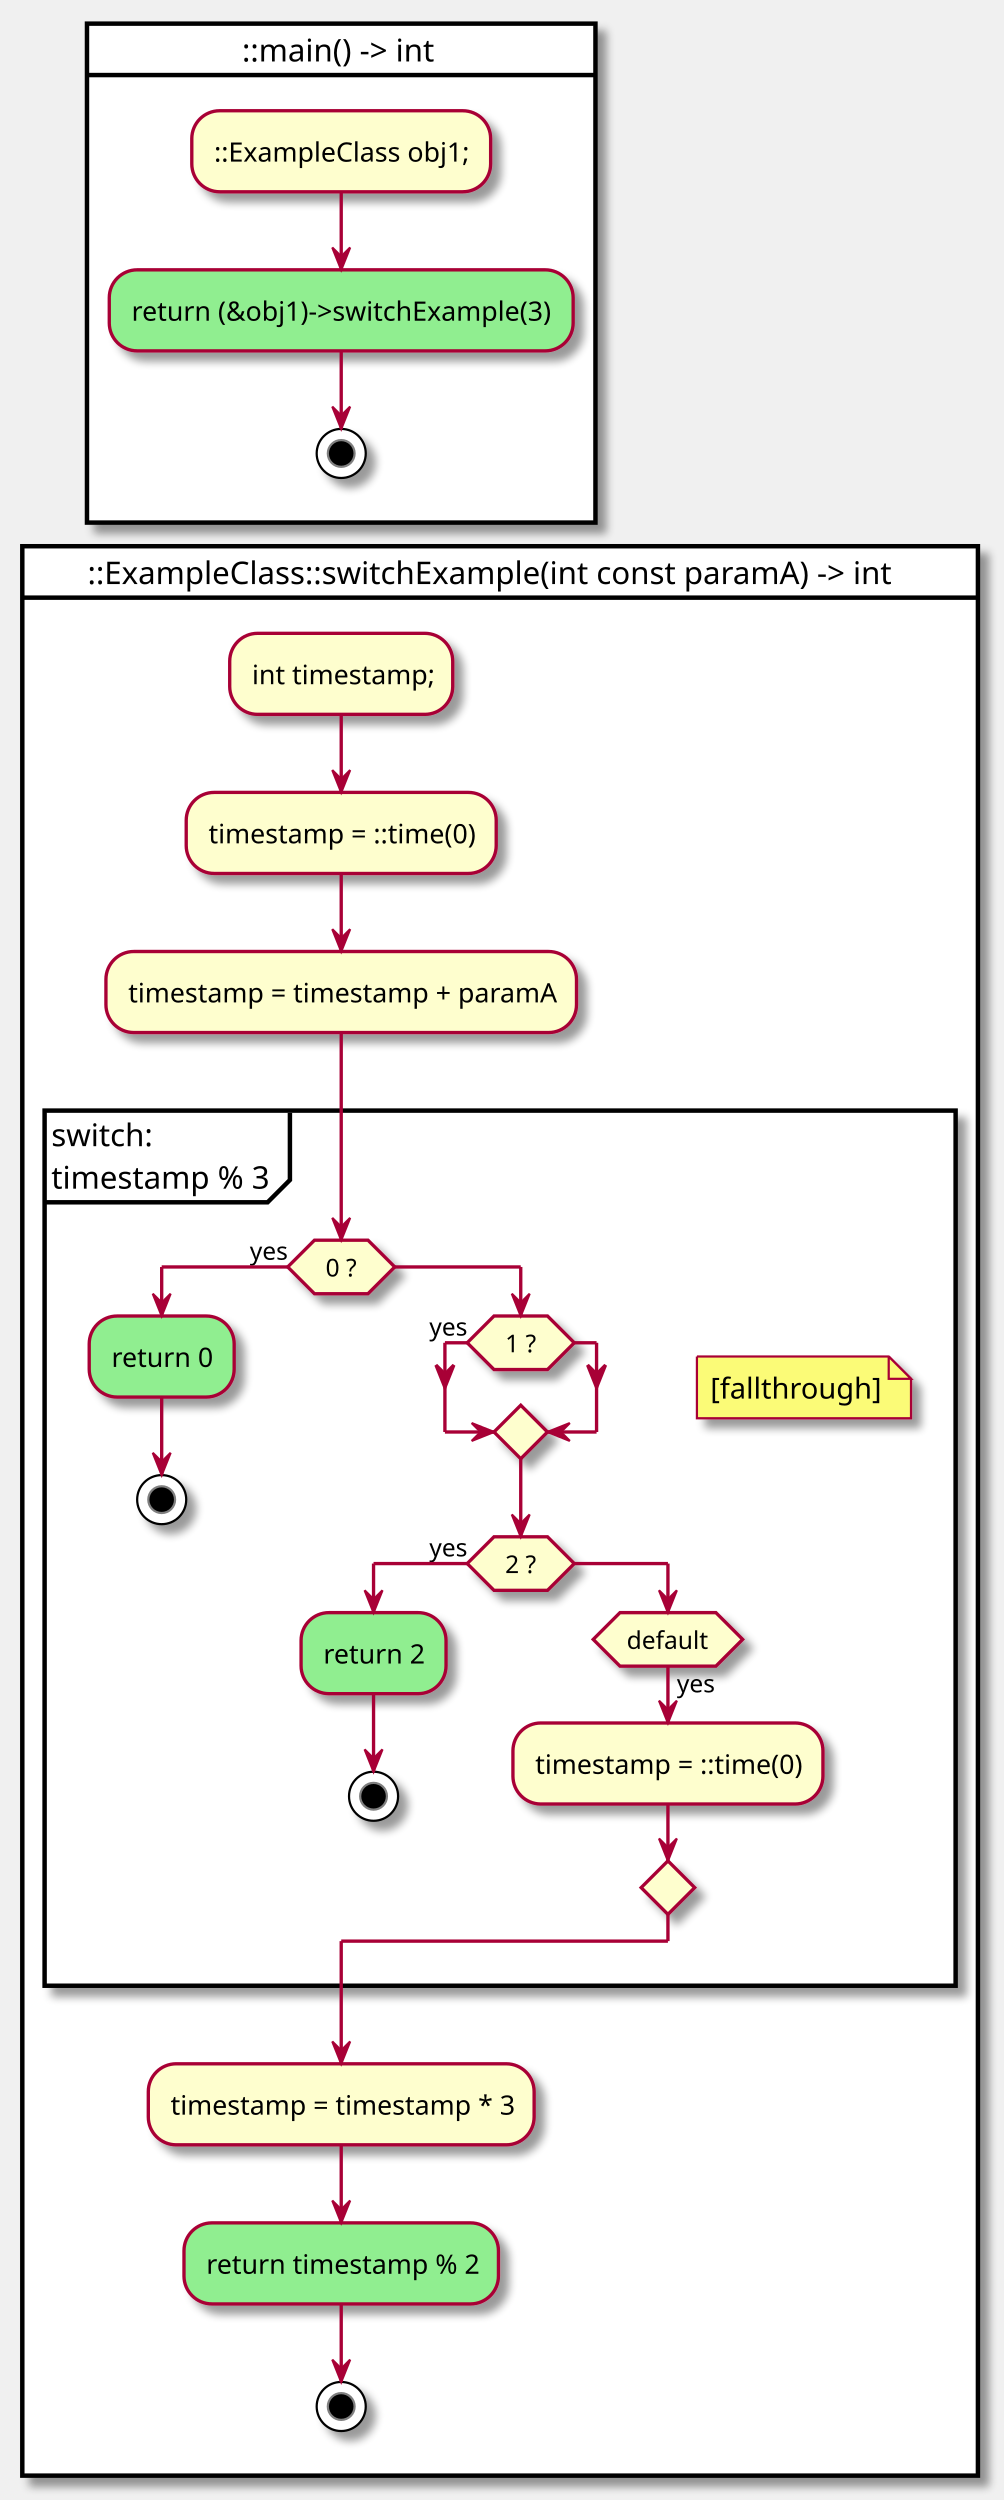
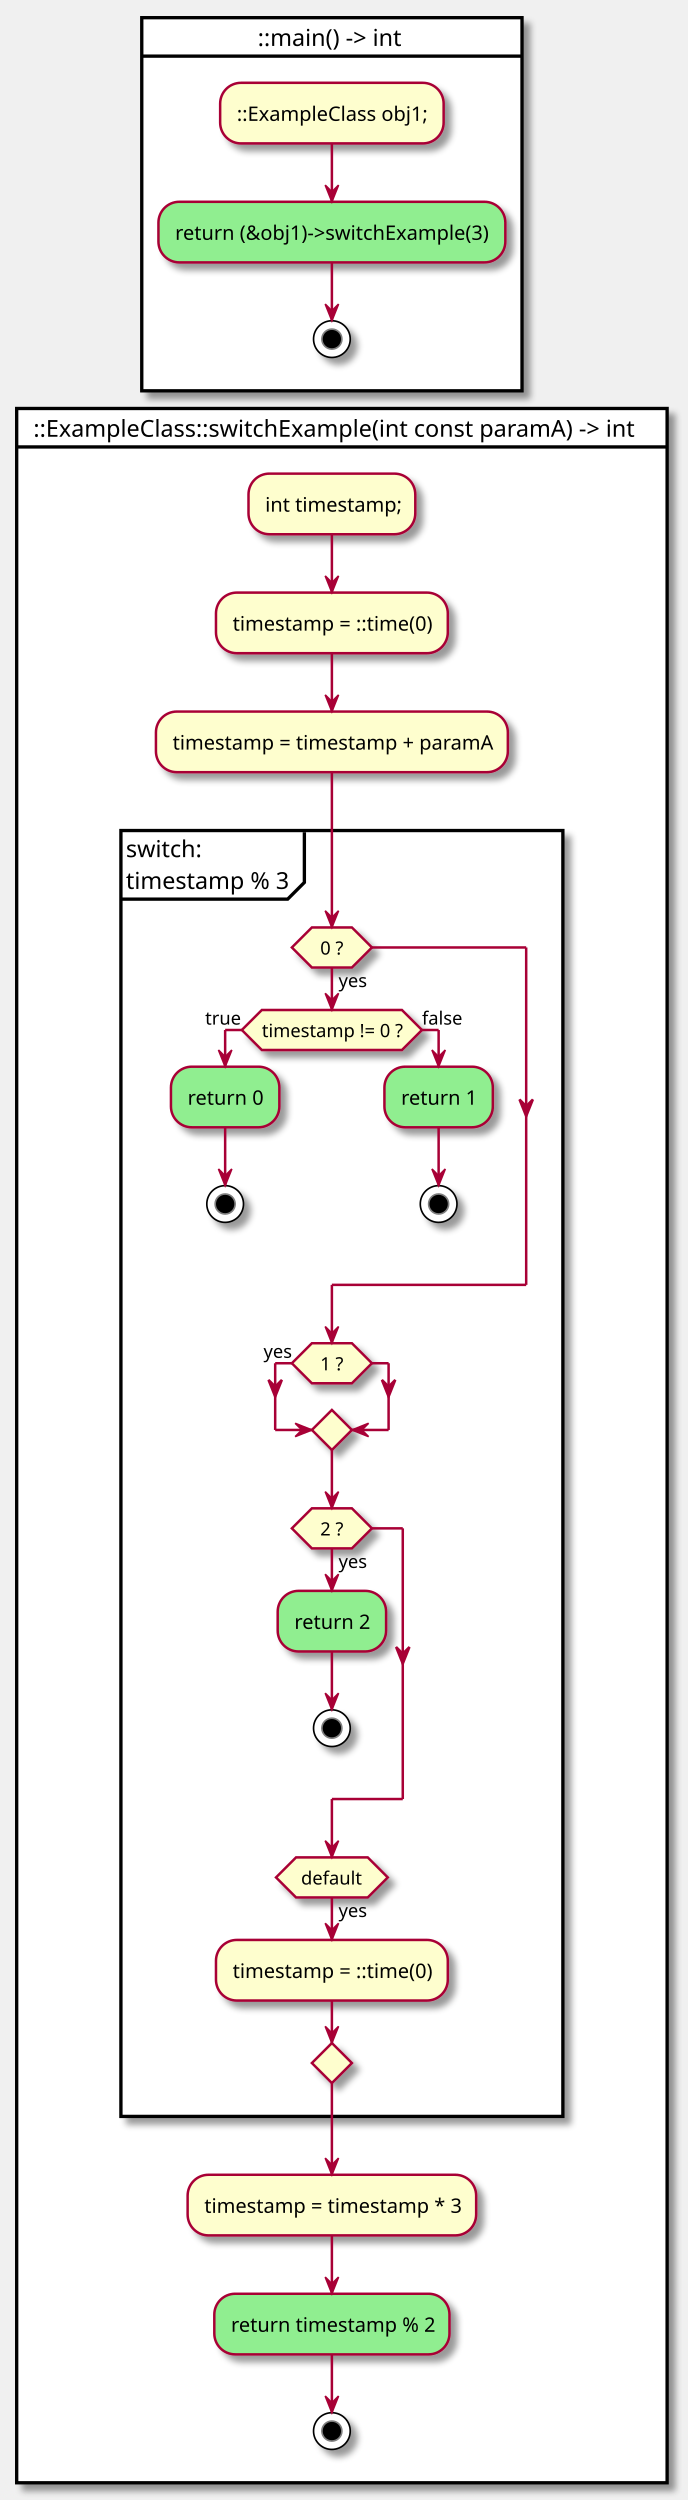
- <svg xmlns="http://www.w3.org/2000/svg" contentScriptType="application/ecmascript" contentStyleType="text/css" height="1121px" preserveAspectRatio="none" style="width:450px;height:1121px;" version="1.1" viewBox="0 0 450 1121" width="450px" zoomAndPan="magnify">
+ <svg xmlns="http://www.w3.org/2000/svg" contentScriptType="application/ecmascript" contentStyleType="text/css" height="1499px" preserveAspectRatio="none" style="width:412px;height:1499px;" version="1.1" viewBox="0 0 412 1499" width="412px" zoomAndPan="magnify">
  <defs>
-     <filter height="300%" id="fm9yla89gs9sl" width="300%" x="-1" y="-1">
+     <filter height="300%" id="f9vciti1nt703" width="300%" x="-1" y="-1">
      <feGaussianBlur result="blurOut" stdDeviation="2.0" />
      <feColorMatrix in="blurOut" result="blurOut2" type="matrix" values="0 0 0 0 0 0 0 0 0 0 0 0 0 0 0 0 0 0 .4 0" />
      <feOffset dx="4.0" dy="4.0" in="blurOut2" result="blurOut3" />
      <feBlend in="SourceGraphic" in2="blurOut3" mode="normal" />
    </filter>
  </defs>
  <g>
-     <rect fill="#FFFFFF" filter="url(#fm9yla89gs9sl)" height="223.728" style="stroke: #000000; stroke-width: 2.0;" width="228" x="39" y="10.6" />
-     <line style="stroke: #000000; stroke-width: 2.0;" x1="39" x2="267" y1="33.657" y2="33.657" />
-     <text fill="#000000" font-family="sans-serif" font-size="14" lengthAdjust="spacingAndGlyphs" textLength="89" x="108.5" y="27.558">::main() -&gt; int</text>
-     <rect fill="#FEFECE" filter="url(#fm9yla89gs9sl)" height="36.335" rx="12.5" ry="12.5" style="stroke: #A80036; stroke-width: 1.5;" width="134" x="86" y="49.657" />
-     <text fill="#000000" font-family="sans-serif" font-size="12" lengthAdjust="spacingAndGlyphs" textLength="114" x="96" y="72.478">::ExampleClass obj1;</text>
-     <rect fill="#90EE90" filter="url(#fm9yla89gs9sl)" height="36.335" rx="12.5" ry="12.5" style="stroke: #A80036; stroke-width: 1.5;" width="208" x="49" y="120.992" />
-     <text fill="#000000" font-family="sans-serif" font-size="12" lengthAdjust="spacingAndGlyphs" textLength="188" x="59" y="143.813">return (&amp;obj1)-&gt;switchExample(3)</text>
-     <ellipse cx="153" cy="203.327" fill="#FFFFFF" filter="url(#fm9yla89gs9sl)" rx="11" ry="11" style="stroke: #000000; stroke-width: 1.0;" />
-     <ellipse cx="153" cy="203.327" fill="#000000" rx="6" ry="6" style="stroke: #7F7F7F; stroke-width: 1.0;" />
-     <rect fill="#FFFFFF" filter="url(#fm9yla89gs9sl)" height="865.146" style="stroke: #000000; stroke-width: 2.0;" width="428.5" x="10" y="244.927" />
-     <line style="stroke: #000000; stroke-width: 2.0;" x1="10" x2="438.5" y1="267.985" y2="267.985" />
-     <text fill="#000000" font-family="sans-serif" font-size="14" lengthAdjust="spacingAndGlyphs" textLength="370" x="39.25" y="261.885">::ExampleClass::switchExample(int const paramA) -&gt; int</text>
-     <rect fill="#FEFECE" filter="url(#fm9yla89gs9sl)" height="36.335" rx="12.5" ry="12.5" style="stroke: #A80036; stroke-width: 1.5;" width="100" x="103" y="283.985" />
-     <text fill="#000000" font-family="sans-serif" font-size="12" lengthAdjust="spacingAndGlyphs" textLength="80" x="113" y="306.805">int timestamp;</text>
-     <rect fill="#FEFECE" filter="url(#fm9yla89gs9sl)" height="36.335" rx="12.5" ry="12.5" style="stroke: #A80036; stroke-width: 1.5;" width="139" x="83.5" y="355.32" />
-     <text fill="#000000" font-family="sans-serif" font-size="12" lengthAdjust="spacingAndGlyphs" textLength="119" x="93.5" y="378.141">timestamp = ::time(0)</text>
-     <rect fill="#FEFECE" filter="url(#fm9yla89gs9sl)" height="36.335" rx="12.5" ry="12.5" style="stroke: #A80036; stroke-width: 1.5;" width="211" x="47.5" y="426.655" />
-     <text fill="#000000" font-family="sans-serif" font-size="12" lengthAdjust="spacingAndGlyphs" textLength="191" x="57.5" y="449.476">timestamp = timestamp + paramA</text>
-     <rect fill="#FFFFFF" filter="url(#fm9yla89gs9sl)" height="392.413" style="stroke: #000000; stroke-width: 2.0;" width="408.5" x="20" y="497.99" />
-     <path d="M130,498.99 L130,529.105 L120,539.105 L20,539.105 " fill="none" style="stroke: #000000; stroke-width: 2.0;" />
-     <text fill="#000000" font-family="sans-serif" font-size="14" lengthAdjust="spacingAndGlyphs" textLength="47" x="23" y="513.947">switch:</text>
-     <text fill="#000000" font-family="sans-serif" font-size="14" lengthAdjust="spacingAndGlyphs" textLength="100" x="23" y="533.005">timestamp % 3</text>
-     <polygon fill="#FEFECE" filter="url(#fm9yla89gs9sl)" points="141,556.105,165,556.105,177,568.105,165,580.105,141,580.105,129,568.105,141,556.105" style="stroke: #A80036; stroke-width: 1.5;" />
-     <text fill="#000000" font-family="sans-serif" font-size="11" lengthAdjust="spacingAndGlyphs" textLength="14" x="146" y="572.367">0 ?</text>
-     <text fill="#000000" font-family="sans-serif" font-size="11" lengthAdjust="spacingAndGlyphs" textLength="17" x="112" y="564.886">yes</text>
-     <rect fill="#90EE90" filter="url(#fm9yla89gs9sl)" height="36.335" rx="12.5" ry="12.5" style="stroke: #A80036; stroke-width: 1.5;" width="65" x="40" y="590.105" />
-     <text fill="#000000" font-family="sans-serif" font-size="12" lengthAdjust="spacingAndGlyphs" textLength="45" x="50" y="612.926">return 0</text>
-     <ellipse cx="72.5" cy="672.44" fill="#FFFFFF" filter="url(#fm9yla89gs9sl)" rx="11" ry="11" style="stroke: #000000; stroke-width: 1.0;" />
-     <ellipse cx="72.5" cy="672.44" fill="#000000" rx="6" ry="6" style="stroke: #7F7F7F; stroke-width: 1.0;" />
-     <path d="M312.5,608.262 L312.5,635.948 L408.5,635.948 L408.5,618.262 L398.5,608.262 L312.5,608.262 " fill="#FBFB77" filter="url(#fm9yla89gs9sl)" style="stroke: #A80036; stroke-width: 1.0;" />
-     <path d="M398.5,608.262 L398.5,618.262 L408.5,618.262 L398.5,608.262 " fill="#FBFB77" style="stroke: #A80036; stroke-width: 1.0;" />
-     <text fill="#000000" font-family="sans-serif" font-size="13" lengthAdjust="spacingAndGlyphs" textLength="75" x="318.5" y="627.143">[fallthrough]</text>
-     <polygon fill="#FEFECE" filter="url(#fm9yla89gs9sl)" points="221.5,590.105,245.5,590.105,257.5,602.105,245.5,614.105,221.5,614.105,209.5,602.105,221.5,590.105" style="stroke: #A80036; stroke-width: 1.5;" />
-     <text fill="#000000" font-family="sans-serif" font-size="11" lengthAdjust="spacingAndGlyphs" textLength="14" x="226.5" y="606.367">1 ?</text>
-     <text fill="#000000" font-family="sans-serif" font-size="11" lengthAdjust="spacingAndGlyphs" textLength="17" x="192.5" y="598.886">yes</text>
-     <polygon fill="#FEFECE" filter="url(#fm9yla89gs9sl)" points="233.5,630.105,245.5,642.105,233.5,654.105,221.5,642.105,233.5,630.105" style="stroke: #A80036; stroke-width: 1.5;" />
-     <polygon fill="#FEFECE" filter="url(#fm9yla89gs9sl)" points="221.5,689.105,245.5,689.105,257.5,701.105,245.5,713.105,221.5,713.105,209.5,701.105,221.5,689.105" style="stroke: #A80036; stroke-width: 1.5;" />
-     <text fill="#000000" font-family="sans-serif" font-size="11" lengthAdjust="spacingAndGlyphs" textLength="14" x="226.5" y="705.367">2 ?</text>
-     <text fill="#000000" font-family="sans-serif" font-size="11" lengthAdjust="spacingAndGlyphs" textLength="17" x="192.5" y="697.886">yes</text>
-     <rect fill="#90EE90" filter="url(#fm9yla89gs9sl)" height="36.335" rx="12.5" ry="12.5" style="stroke: #A80036; stroke-width: 1.5;" width="65" x="135" y="723.105" />
-     <text fill="#000000" font-family="sans-serif" font-size="12" lengthAdjust="spacingAndGlyphs" textLength="45" x="145" y="745.926">return 2</text>
-     <ellipse cx="167.5" cy="805.44" fill="#FFFFFF" filter="url(#fm9yla89gs9sl)" rx="11" ry="11" style="stroke: #000000; stroke-width: 1.0;" />
-     <ellipse cx="167.5" cy="805.44" fill="#000000" rx="6" ry="6" style="stroke: #7F7F7F; stroke-width: 1.0;" />
-     <rect fill="#FEFECE" filter="url(#fm9yla89gs9sl)" height="36.335" rx="12.5" ry="12.5" style="stroke: #A80036; stroke-width: 1.5;" width="139" x="230" y="772.586" />
-     <text fill="#000000" font-family="sans-serif" font-size="12" lengthAdjust="spacingAndGlyphs" textLength="119" x="240" y="795.407">timestamp = ::time(0)</text>
-     <polygon fill="#FEFECE" filter="url(#fm9yla89gs9sl)" points="278,723.105,321,723.105,333,735.105,321,747.105,278,747.105,266,735.105,278,723.105" style="stroke: #A80036; stroke-width: 1.5;" />
-     <text fill="#000000" font-family="sans-serif" font-size="11" lengthAdjust="spacingAndGlyphs" textLength="17" x="303.5" y="758.849">yes</text>
-     <text fill="#000000" font-family="sans-serif" font-size="11" lengthAdjust="spacingAndGlyphs" textLength="37" x="281" y="739.367">default</text>
-     <polygon fill="#FEFECE" filter="url(#fm9yla89gs9sl)" points="299.5,834.403,311.5,846.403,299.5,858.403,287.5,846.403,299.5,834.403" style="stroke: #A80036; stroke-width: 1.5;" />
-     <rect fill="#FEFECE" filter="url(#fm9yla89gs9sl)" height="36.335" rx="12.5" ry="12.5" style="stroke: #A80036; stroke-width: 1.5;" width="173" x="66.5" y="925.403" />
-     <text fill="#000000" font-family="sans-serif" font-size="12" lengthAdjust="spacingAndGlyphs" textLength="153" x="76.5" y="948.224">timestamp = timestamp * 3</text>
-     <rect fill="#90EE90" filter="url(#fm9yla89gs9sl)" height="36.335" rx="12.5" ry="12.5" style="stroke: #A80036; stroke-width: 1.5;" width="141" x="82.5" y="996.738" />
-     <text fill="#000000" font-family="sans-serif" font-size="12" lengthAdjust="spacingAndGlyphs" textLength="121" x="92.5" y="1019.559">return timestamp % 2</text>
-     <ellipse cx="153" cy="1079.073" fill="#FFFFFF" filter="url(#fm9yla89gs9sl)" rx="11" ry="11" style="stroke: #000000; stroke-width: 1.0;" />
-     <ellipse cx="153" cy="1079.073" fill="#000000" rx="6" ry="6" style="stroke: #7F7F7F; stroke-width: 1.0;" />
-     <line style="stroke: #A80036; stroke-width: 1.5;" x1="153" x2="153" y1="85.992" y2="120.992" />
-     <polygon fill="#A80036" points="149,110.992,153,120.992,157,110.992,153,114.992" style="stroke: #A80036; stroke-width: 1.0;" />
-     <line style="stroke: #A80036; stroke-width: 1.5;" x1="153" x2="153" y1="157.327" y2="192.327" />
-     <polygon fill="#A80036" points="149,182.327,153,192.327,157,182.327,153,186.327" style="stroke: #A80036; stroke-width: 1.0;" />
-     <line style="stroke: #A80036; stroke-width: 1.5;" x1="153" x2="153" y1="320.32" y2="355.32" />
-     <polygon fill="#A80036" points="149,345.32,153,355.32,157,345.32,153,349.32" style="stroke: #A80036; stroke-width: 1.0;" />
-     <line style="stroke: #A80036; stroke-width: 1.5;" x1="153" x2="153" y1="391.655" y2="426.655" />
-     <polygon fill="#A80036" points="149,416.655,153,426.655,157,416.655,153,420.655" style="stroke: #A80036; stroke-width: 1.0;" />
-     <line style="stroke: #A80036; stroke-width: 1.5;" x1="72.5" x2="72.5" y1="626.44" y2="661.44" />
-     <polygon fill="#A80036" points="68.5,651.44,72.5,661.44,76.5,651.44,72.5,655.44" style="stroke: #A80036; stroke-width: 1.0;" />
-     <line style="stroke: #A80036; stroke-width: 1.5;" x1="209.5" x2="199.5" y1="602.105" y2="602.105" />
-     <polygon fill="#A80036" points="195.5,612.105,199.5,622.105,203.5,612.105,199.5,616.105" style="stroke: #A80036; stroke-width: 1.5;" />
-     <line style="stroke: #A80036; stroke-width: 1.5;" x1="199.5" x2="199.5" y1="602.105" y2="642.105" />
-     <line style="stroke: #A80036; stroke-width: 1.5;" x1="199.5" x2="221.5" y1="642.105" y2="642.105" />
-     <polygon fill="#A80036" points="211.5,638.105,221.5,642.105,211.5,646.105,215.5,642.105" style="stroke: #A80036; stroke-width: 1.0;" />
-     <line style="stroke: #A80036; stroke-width: 1.5;" x1="257.5" x2="267.5" y1="602.105" y2="602.105" />
-     <polygon fill="#A80036" points="263.5,612.105,267.5,622.105,271.5,612.105,267.5,616.105" style="stroke: #A80036; stroke-width: 1.5;" />
-     <line style="stroke: #A80036; stroke-width: 1.5;" x1="267.5" x2="267.5" y1="602.105" y2="642.105" />
-     <line style="stroke: #A80036; stroke-width: 1.5;" x1="267.5" x2="245.5" y1="642.105" y2="642.105" />
-     <polygon fill="#A80036" points="255.5,638.105,245.5,642.105,255.5,646.105,251.5,642.105" style="stroke: #A80036; stroke-width: 1.0;" />
-     <line style="stroke: #A80036; stroke-width: 1.5;" x1="167.5" x2="167.5" y1="759.44" y2="794.44" />
-     <polygon fill="#A80036" points="163.5,784.44,167.5,794.44,171.5,784.44,167.5,788.44" style="stroke: #A80036; stroke-width: 1.0;" />
-     <line style="stroke: #A80036; stroke-width: 1.5;" x1="299.5" x2="299.5" y1="747.105" y2="772.586" />
-     <polygon fill="#A80036" points="295.5,762.586,299.5,772.586,303.5,762.586,299.5,766.586" style="stroke: #A80036; stroke-width: 1.0;" />
-     <line style="stroke: #A80036; stroke-width: 1.5;" x1="299.5" x2="299.5" y1="808.921" y2="834.403" />
-     <polygon fill="#A80036" points="295.5,824.403,299.5,834.403,303.5,824.403,299.5,828.403" style="stroke: #A80036; stroke-width: 1.0;" />
-     <line style="stroke: #A80036; stroke-width: 1.5;" x1="209.5" x2="167.5" y1="701.105" y2="701.105" />
-     <line style="stroke: #A80036; stroke-width: 1.5;" x1="167.5" x2="167.5" y1="701.105" y2="723.105" />
-     <polygon fill="#A80036" points="163.5,713.105,167.5,723.105,171.5,713.105,167.5,717.105" style="stroke: #A80036; stroke-width: 1.0;" />
-     <line style="stroke: #A80036; stroke-width: 1.5;" x1="257.5" x2="299.5" y1="701.105" y2="701.105" />
-     <line style="stroke: #A80036; stroke-width: 1.5;" x1="299.5" x2="299.5" y1="701.105" y2="723.105" />
-     <polygon fill="#A80036" points="295.5,713.105,299.5,723.105,303.5,713.105,299.5,717.105" style="stroke: #A80036; stroke-width: 1.0;" />
-     <line style="stroke: #A80036; stroke-width: 1.5;" x1="299.5" x2="299.5" y1="858.403" y2="870.403" />
-     <line style="stroke: #A80036; stroke-width: 1.5;" x1="299.5" x2="153" y1="870.403" y2="870.403" />
-     <line style="stroke: #A80036; stroke-width: 1.5;" x1="153" x2="153" y1="870.403" y2="925.403" />
-     <polygon fill="#A80036" points="149,915.403,153,925.403,157,915.403,153,919.403" style="stroke: #A80036; stroke-width: 1.0;" />
-     <line style="stroke: #A80036; stroke-width: 1.5;" x1="233.5" x2="233.5" y1="654.105" y2="689.105" />
-     <polygon fill="#A80036" points="229.5,679.105,233.5,689.105,237.5,679.105,233.5,683.105" style="stroke: #A80036; stroke-width: 1.0;" />
-     <line style="stroke: #A80036; stroke-width: 1.5;" x1="129" x2="72.5" y1="568.105" y2="568.105" />
-     <line style="stroke: #A80036; stroke-width: 1.5;" x1="72.5" x2="72.5" y1="568.105" y2="590.105" />
-     <polygon fill="#A80036" points="68.5,580.105,72.5,590.105,76.5,580.105,72.5,584.105" style="stroke: #A80036; stroke-width: 1.0;" />
-     <line style="stroke: #A80036; stroke-width: 1.5;" x1="177" x2="233.5" y1="568.105" y2="568.105" />
-     <line style="stroke: #A80036; stroke-width: 1.5;" x1="233.5" x2="233.5" y1="568.105" y2="590.105" />
-     <polygon fill="#A80036" points="229.5,580.105,233.5,590.105,237.5,580.105,233.5,584.105" style="stroke: #A80036; stroke-width: 1.0;" />
-     <line style="stroke: #A80036; stroke-width: 1.5;" x1="153" x2="153" y1="462.99" y2="556.105" />
-     <polygon fill="#A80036" points="149,546.105,153,556.105,157,546.105,153,550.105" style="stroke: #A80036; stroke-width: 1.0;" />
-     <line style="stroke: #A80036; stroke-width: 1.5;" x1="153" x2="153" y1="961.738" y2="996.738" />
-     <polygon fill="#A80036" points="149,986.738,153,996.738,157,986.738,153,990.738" style="stroke: #A80036; stroke-width: 1.0;" />
-     <line style="stroke: #A80036; stroke-width: 1.5;" x1="153" x2="153" y1="1033.073" y2="1068.073" />
-     <polygon fill="#A80036" points="149,1058.073,153,1068.073,157,1058.073,153,1062.073" style="stroke: #A80036; stroke-width: 1.0;" />
+     <rect fill="#FFFFFF" filter="url(#f9vciti1nt703)" height="223.728" style="stroke: #000000; stroke-width: 2.0;" width="228" x="85" y="10.6" />
+     <line style="stroke: #000000; stroke-width: 2.0;" x1="85" x2="313" y1="33.657" y2="33.657" />
+     <text fill="#000000" font-family="sans-serif" font-size="14" lengthAdjust="spacingAndGlyphs" textLength="89" x="154.5" y="27.558">::main() -&gt; int</text>
+     <rect fill="#FEFECE" filter="url(#f9vciti1nt703)" height="36.335" rx="12.5" ry="12.5" style="stroke: #A80036; stroke-width: 1.5;" width="134" x="132" y="49.657" />
+     <text fill="#000000" font-family="sans-serif" font-size="12" lengthAdjust="spacingAndGlyphs" textLength="114" x="142" y="72.478">::ExampleClass obj1;</text>
+     <rect fill="#90EE90" filter="url(#f9vciti1nt703)" height="36.335" rx="12.5" ry="12.5" style="stroke: #A80036; stroke-width: 1.5;" width="208" x="95" y="120.992" />
+     <text fill="#000000" font-family="sans-serif" font-size="12" lengthAdjust="spacingAndGlyphs" textLength="188" x="105" y="143.813">return (&amp;obj1)-&gt;switchExample(3)</text>
+     <ellipse cx="199" cy="203.327" fill="#FFFFFF" filter="url(#f9vciti1nt703)" rx="11" ry="11" style="stroke: #000000; stroke-width: 1.0;" />
+     <ellipse cx="199" cy="203.327" fill="#000000" rx="6" ry="6" style="stroke: #7F7F7F; stroke-width: 1.0;" />
+     <rect fill="#FFFFFF" filter="url(#f9vciti1nt703)" height="1243.743" style="stroke: #000000; stroke-width: 2.0;" width="390" x="10" y="244.927" />
+     <line style="stroke: #000000; stroke-width: 2.0;" x1="10" x2="400" y1="267.985" y2="267.985" />
+     <text fill="#000000" font-family="sans-serif" font-size="14" lengthAdjust="spacingAndGlyphs" textLength="370" x="20" y="261.885">::ExampleClass::switchExample(int const paramA) -&gt; int</text>
+     <rect fill="#FEFECE" filter="url(#f9vciti1nt703)" height="36.335" rx="12.5" ry="12.5" style="stroke: #A80036; stroke-width: 1.5;" width="100" x="149" y="283.985" />
+     <text fill="#000000" font-family="sans-serif" font-size="12" lengthAdjust="spacingAndGlyphs" textLength="80" x="159" y="306.805">int timestamp;</text>
+     <rect fill="#FEFECE" filter="url(#f9vciti1nt703)" height="36.335" rx="12.5" ry="12.5" style="stroke: #A80036; stroke-width: 1.5;" width="139" x="129.5" y="355.32" />
+     <text fill="#000000" font-family="sans-serif" font-size="12" lengthAdjust="spacingAndGlyphs" textLength="119" x="139.5" y="378.141">timestamp = ::time(0)</text>
+     <rect fill="#FEFECE" filter="url(#f9vciti1nt703)" height="36.335" rx="12.5" ry="12.5" style="stroke: #A80036; stroke-width: 1.5;" width="211" x="93.5" y="426.655" />
+     <text fill="#000000" font-family="sans-serif" font-size="12" lengthAdjust="spacingAndGlyphs" textLength="191" x="103.5" y="449.476">timestamp = timestamp + paramA</text>
+     <rect fill="#FFFFFF" filter="url(#f9vciti1nt703)" height="771.01" style="stroke: #000000; stroke-width: 2.0;" width="265" x="72.5" y="497.99" />
+     <path d="M182.5,498.99 L182.5,529.105 L172.5,539.105 L72.5,539.105 " fill="none" style="stroke: #000000; stroke-width: 2.0;" />
+     <text fill="#000000" font-family="sans-serif" font-size="14" lengthAdjust="spacingAndGlyphs" textLength="47" x="75.5" y="513.947">switch:</text>
+     <text fill="#000000" font-family="sans-serif" font-size="14" lengthAdjust="spacingAndGlyphs" textLength="100" x="75.5" y="533.005">timestamp % 3</text>
+     <polygon fill="#FEFECE" filter="url(#f9vciti1nt703)" points="157,605.586,241,605.586,253,617.586,241,629.586,157,629.586,145,617.586,157,605.586" style="stroke: #A80036; stroke-width: 1.5;" />
+     <text fill="#000000" font-family="sans-serif" font-size="11" lengthAdjust="spacingAndGlyphs" textLength="84" x="157" y="621.849">timestamp != 0 ?</text>
+     <text fill="#000000" font-family="sans-serif" font-size="11" lengthAdjust="spacingAndGlyphs" textLength="22" x="123" y="614.367">true</text>
+     <text fill="#000000" font-family="sans-serif" font-size="11" lengthAdjust="spacingAndGlyphs" textLength="24" x="253" y="614.367">false</text>
+     <rect fill="#90EE90" filter="url(#f9vciti1nt703)" height="36.335" rx="12.5" ry="12.5" style="stroke: #A80036; stroke-width: 1.5;" width="65" x="102.5" y="639.586" />
+     <text fill="#000000" font-family="sans-serif" font-size="12" lengthAdjust="spacingAndGlyphs" textLength="45" x="112.5" y="662.407">return 0</text>
+     <ellipse cx="135" cy="721.921" fill="#FFFFFF" filter="url(#f9vciti1nt703)" rx="11" ry="11" style="stroke: #000000; stroke-width: 1.0;" />
+     <ellipse cx="135" cy="721.921" fill="#000000" rx="6" ry="6" style="stroke: #7F7F7F; stroke-width: 1.0;" />
+     <rect fill="#90EE90" filter="url(#f9vciti1nt703)" height="36.335" rx="12.5" ry="12.5" style="stroke: #A80036; stroke-width: 1.5;" width="65" x="230.5" y="639.586" />
+     <text fill="#000000" font-family="sans-serif" font-size="12" lengthAdjust="spacingAndGlyphs" textLength="45" x="240.5" y="662.407">return 1</text>
+     <ellipse cx="263" cy="721.921" fill="#FFFFFF" filter="url(#f9vciti1nt703)" rx="11" ry="11" style="stroke: #000000; stroke-width: 1.0;" />
+     <ellipse cx="263" cy="721.921" fill="#000000" rx="6" ry="6" style="stroke: #7F7F7F; stroke-width: 1.0;" />
+     <polygon fill="#FEFECE" filter="url(#f9vciti1nt703)" points="187,556.105,211,556.105,223,568.105,211,580.105,187,580.105,175,568.105,187,556.105" style="stroke: #A80036; stroke-width: 1.5;" />
+     <text fill="#000000" font-family="sans-serif" font-size="11" lengthAdjust="spacingAndGlyphs" textLength="17" x="203" y="591.849">yes</text>
+     <text fill="#000000" font-family="sans-serif" font-size="11" lengthAdjust="spacingAndGlyphs" textLength="14" x="192" y="572.367">0 ?</text>
+     <polygon fill="#FEFECE" filter="url(#f9vciti1nt703)" points="187,805.403,211,805.403,223,817.403,211,829.403,187,829.403,175,817.403,187,805.403" style="stroke: #A80036; stroke-width: 1.5;" />
+     <text fill="#000000" font-family="sans-serif" font-size="11" lengthAdjust="spacingAndGlyphs" textLength="14" x="192" y="821.666">1 ?</text>
+     <text fill="#000000" font-family="sans-serif" font-size="11" lengthAdjust="spacingAndGlyphs" textLength="17" x="158" y="814.184">yes</text>
+     <polygon fill="#FEFECE" filter="url(#f9vciti1nt703)" points="199,845.403,211,857.403,199,869.403,187,857.403,199,845.403" style="stroke: #A80036; stroke-width: 1.5;" />
+     <rect fill="#90EE90" filter="url(#f9vciti1nt703)" height="36.335" rx="12.5" ry="12.5" style="stroke: #A80036; stroke-width: 1.5;" width="65" x="166.5" y="953.885" />
+     <text fill="#000000" font-family="sans-serif" font-size="12" lengthAdjust="spacingAndGlyphs" textLength="45" x="176.5" y="976.706">return 2</text>
+     <ellipse cx="199" cy="1036.22" fill="#FFFFFF" filter="url(#f9vciti1nt703)" rx="11" ry="11" style="stroke: #000000; stroke-width: 1.0;" />
+     <ellipse cx="199" cy="1036.22" fill="#000000" rx="6" ry="6" style="stroke: #7F7F7F; stroke-width: 1.0;" />
+     <polygon fill="#FEFECE" filter="url(#f9vciti1nt703)" points="187,904.403,211,904.403,223,916.403,211,928.403,187,928.403,175,916.403,187,904.403" style="stroke: #A80036; stroke-width: 1.5;" />
+     <text fill="#000000" font-family="sans-serif" font-size="11" lengthAdjust="spacingAndGlyphs" textLength="17" x="203" y="940.148">yes</text>
+     <text fill="#000000" font-family="sans-serif" font-size="11" lengthAdjust="spacingAndGlyphs" textLength="14" x="192" y="920.666">2 ?</text>
+     <rect fill="#FEFECE" filter="url(#f9vciti1nt703)" height="36.335" rx="12.5" ry="12.5" style="stroke: #A80036; stroke-width: 1.5;" width="139" x="129.5" y="1163.183" />
+     <text fill="#000000" font-family="sans-serif" font-size="12" lengthAdjust="spacingAndGlyphs" textLength="119" x="139.5" y="1186.004">timestamp = ::time(0)</text>
+     <polygon fill="#FEFECE" filter="url(#f9vciti1nt703)" points="177.5,1113.701,220.5,1113.701,232.5,1125.701,220.5,1137.701,177.5,1137.701,165.5,1125.701,177.5,1113.701" style="stroke: #A80036; stroke-width: 1.5;" />
+     <text fill="#000000" font-family="sans-serif" font-size="11" lengthAdjust="spacingAndGlyphs" textLength="17" x="203" y="1149.446">yes</text>
+     <text fill="#000000" font-family="sans-serif" font-size="11" lengthAdjust="spacingAndGlyphs" textLength="37" x="180.5" y="1129.964">default</text>
+     <polygon fill="#FEFECE" filter="url(#f9vciti1nt703)" points="199,1225,211,1237,199,1249,187,1237,199,1225" style="stroke: #A80036; stroke-width: 1.5;" />
+     <rect fill="#FEFECE" filter="url(#f9vciti1nt703)" height="36.335" rx="12.5" ry="12.5" style="stroke: #A80036; stroke-width: 1.5;" width="173" x="112.5" y="1304" />
+     <text fill="#000000" font-family="sans-serif" font-size="12" lengthAdjust="spacingAndGlyphs" textLength="153" x="122.5" y="1326.821">timestamp = timestamp * 3</text>
+     <rect fill="#90EE90" filter="url(#f9vciti1nt703)" height="36.335" rx="12.5" ry="12.5" style="stroke: #A80036; stroke-width: 1.5;" width="141" x="128.5" y="1375.335" />
+     <text fill="#000000" font-family="sans-serif" font-size="12" lengthAdjust="spacingAndGlyphs" textLength="121" x="138.5" y="1398.156">return timestamp % 2</text>
+     <ellipse cx="199" cy="1457.67" fill="#FFFFFF" filter="url(#f9vciti1nt703)" rx="11" ry="11" style="stroke: #000000; stroke-width: 1.0;" />
+     <ellipse cx="199" cy="1457.67" fill="#000000" rx="6" ry="6" style="stroke: #7F7F7F; stroke-width: 1.0;" />
+     <line style="stroke: #A80036; stroke-width: 1.5;" x1="199" x2="199" y1="85.992" y2="120.992" />
+     <polygon fill="#A80036" points="195,110.992,199,120.992,203,110.992,199,114.992" style="stroke: #A80036; stroke-width: 1.0;" />
+     <line style="stroke: #A80036; stroke-width: 1.5;" x1="199" x2="199" y1="157.327" y2="192.327" />
+     <polygon fill="#A80036" points="195,182.327,199,192.327,203,182.327,199,186.327" style="stroke: #A80036; stroke-width: 1.0;" />
+     <line style="stroke: #A80036; stroke-width: 1.5;" x1="199" x2="199" y1="320.32" y2="355.32" />
+     <polygon fill="#A80036" points="195,345.32,199,355.32,203,345.32,199,349.32" style="stroke: #A80036; stroke-width: 1.0;" />
+     <line style="stroke: #A80036; stroke-width: 1.5;" x1="199" x2="199" y1="391.655" y2="426.655" />
+     <polygon fill="#A80036" points="195,416.655,199,426.655,203,416.655,199,420.655" style="stroke: #A80036; stroke-width: 1.0;" />
+     <line style="stroke: #A80036; stroke-width: 1.5;" x1="135" x2="135" y1="675.921" y2="710.921" />
+     <polygon fill="#A80036" points="131,700.921,135,710.921,139,700.921,135,704.921" style="stroke: #A80036; stroke-width: 1.0;" />
+     <line style="stroke: #A80036; stroke-width: 1.5;" x1="263" x2="263" y1="675.921" y2="710.921" />
+     <polygon fill="#A80036" points="259,700.921,263,710.921,267,700.921,263,704.921" style="stroke: #A80036; stroke-width: 1.0;" />
+     <line style="stroke: #A80036; stroke-width: 1.5;" x1="145" x2="135" y1="617.586" y2="617.586" />
+     <line style="stroke: #A80036; stroke-width: 1.5;" x1="135" x2="135" y1="617.586" y2="639.586" />
+     <polygon fill="#A80036" points="131,629.586,135,639.586,139,629.586,135,633.586" style="stroke: #A80036; stroke-width: 1.0;" />
+     <line style="stroke: #A80036; stroke-width: 1.5;" x1="253" x2="263" y1="617.586" y2="617.586" />
+     <line style="stroke: #A80036; stroke-width: 1.5;" x1="263" x2="263" y1="617.586" y2="639.586" />
+     <polygon fill="#A80036" points="259,629.586,263,639.586,267,629.586,263,633.586" style="stroke: #A80036; stroke-width: 1.0;" />
+     <line style="stroke: #A80036; stroke-width: 1.5;" x1="199" x2="199" y1="580.105" y2="605.586" />
+     <polygon fill="#A80036" points="195,595.586,199,605.586,203,595.586,199,599.586" style="stroke: #A80036; stroke-width: 1.0;" />
+     <line style="stroke: #A80036; stroke-width: 1.5;" x1="223" x2="315.5" y1="568.105" y2="568.105" />
+     <polygon fill="#A80036" points="311.5,659.254,315.5,669.254,319.5,659.254,315.5,663.254" style="stroke: #A80036; stroke-width: 1.5;" />
+     <line style="stroke: #A80036; stroke-width: 1.5;" x1="315.5" x2="315.5" y1="568.105" y2="770.403" />
+     <line style="stroke: #A80036; stroke-width: 1.5;" x1="315.5" x2="199" y1="770.403" y2="770.403" />
+     <line style="stroke: #A80036; stroke-width: 1.5;" x1="199" x2="199" y1="770.403" y2="805.403" />
+     <polygon fill="#A80036" points="195,795.403,199,805.403,203,795.403,199,799.403" style="stroke: #A80036; stroke-width: 1.0;" />
+     <line style="stroke: #A80036; stroke-width: 1.5;" x1="175" x2="165" y1="817.403" y2="817.403" />
+     <polygon fill="#A80036" points="161,827.403,165,837.403,169,827.403,165,831.403" style="stroke: #A80036; stroke-width: 1.5;" />
+     <line style="stroke: #A80036; stroke-width: 1.5;" x1="165" x2="165" y1="817.403" y2="857.403" />
+     <line style="stroke: #A80036; stroke-width: 1.5;" x1="165" x2="187" y1="857.403" y2="857.403" />
+     <polygon fill="#A80036" points="177,853.403,187,857.403,177,861.403,181,857.403" style="stroke: #A80036; stroke-width: 1.0;" />
+     <line style="stroke: #A80036; stroke-width: 1.5;" x1="223" x2="233" y1="817.403" y2="817.403" />
+     <polygon fill="#A80036" points="229,827.403,233,837.403,237,827.403,233,831.403" style="stroke: #A80036; stroke-width: 1.5;" />
+     <line style="stroke: #A80036; stroke-width: 1.5;" x1="233" x2="233" y1="817.403" y2="857.403" />
+     <line style="stroke: #A80036; stroke-width: 1.5;" x1="233" x2="211" y1="857.403" y2="857.403" />
+     <polygon fill="#A80036" points="221,853.403,211,857.403,221,861.403,217,857.403" style="stroke: #A80036; stroke-width: 1.0;" />
+     <line style="stroke: #A80036; stroke-width: 1.5;" x1="199" x2="199" y1="990.22" y2="1025.22" />
+     <polygon fill="#A80036" points="195,1015.22,199,1025.22,203,1015.22,199,1019.22" style="stroke: #A80036; stroke-width: 1.0;" />
+     <line style="stroke: #A80036; stroke-width: 1.5;" x1="199" x2="199" y1="928.403" y2="953.885" />
+     <polygon fill="#A80036" points="195,943.885,199,953.885,203,943.885,199,947.885" style="stroke: #A80036; stroke-width: 1.0;" />
+     <line style="stroke: #A80036; stroke-width: 1.5;" x1="223" x2="241.5" y1="916.403" y2="916.403" />
+     <polygon fill="#A80036" points="237.5,987.552,241.5,997.552,245.5,987.552,241.5,991.552" style="stroke: #A80036; stroke-width: 1.5;" />
+     <line style="stroke: #A80036; stroke-width: 1.5;" x1="241.5" x2="241.5" y1="916.403" y2="1078.701" />
+     <line style="stroke: #A80036; stroke-width: 1.5;" x1="241.5" x2="199" y1="1078.701" y2="1078.701" />
+     <line style="stroke: #A80036; stroke-width: 1.5;" x1="199" x2="199" y1="1078.701" y2="1113.701" />
+     <polygon fill="#A80036" points="195,1103.701,199,1113.701,203,1103.701,199,1107.701" style="stroke: #A80036; stroke-width: 1.0;" />
+     <line style="stroke: #A80036; stroke-width: 1.5;" x1="199" x2="199" y1="869.403" y2="904.403" />
+     <polygon fill="#A80036" points="195,894.403,199,904.403,203,894.403,199,898.403" style="stroke: #A80036; stroke-width: 1.0;" />
+     <line style="stroke: #A80036; stroke-width: 1.5;" x1="199" x2="199" y1="1137.701" y2="1163.183" />
+     <polygon fill="#A80036" points="195,1153.183,199,1163.183,203,1153.183,199,1157.183" style="stroke: #A80036; stroke-width: 1.0;" />
+     <line style="stroke: #A80036; stroke-width: 1.5;" x1="199" x2="199" y1="1199.518" y2="1225" />
+     <polygon fill="#A80036" points="195,1215,199,1225,203,1215,199,1219" style="stroke: #A80036; stroke-width: 1.0;" />
+     <line style="stroke: #A80036; stroke-width: 1.5;" x1="199" x2="199" y1="462.99" y2="556.105" />
+     <polygon fill="#A80036" points="195,546.105,199,556.105,203,546.105,199,550.105" style="stroke: #A80036; stroke-width: 1.0;" />
+     <line style="stroke: #A80036; stroke-width: 1.5;" x1="199" x2="199" y1="1249" y2="1304" />
+     <polygon fill="#A80036" points="195,1294,199,1304,203,1294,199,1298" style="stroke: #A80036; stroke-width: 1.0;" />
+     <line style="stroke: #A80036; stroke-width: 1.5;" x1="199" x2="199" y1="1340.335" y2="1375.335" />
+     <polygon fill="#A80036" points="195,1365.335,199,1375.335,203,1365.335,199,1369.335" style="stroke: #A80036; stroke-width: 1.0;" />
+     <line style="stroke: #A80036; stroke-width: 1.5;" x1="199" x2="199" y1="1411.67" y2="1446.67" />
+     <polygon fill="#A80036" points="195,1436.67,199,1446.67,203,1436.67,199,1440.67" style="stroke: #A80036; stroke-width: 1.0;" />
  </g>
</svg>
